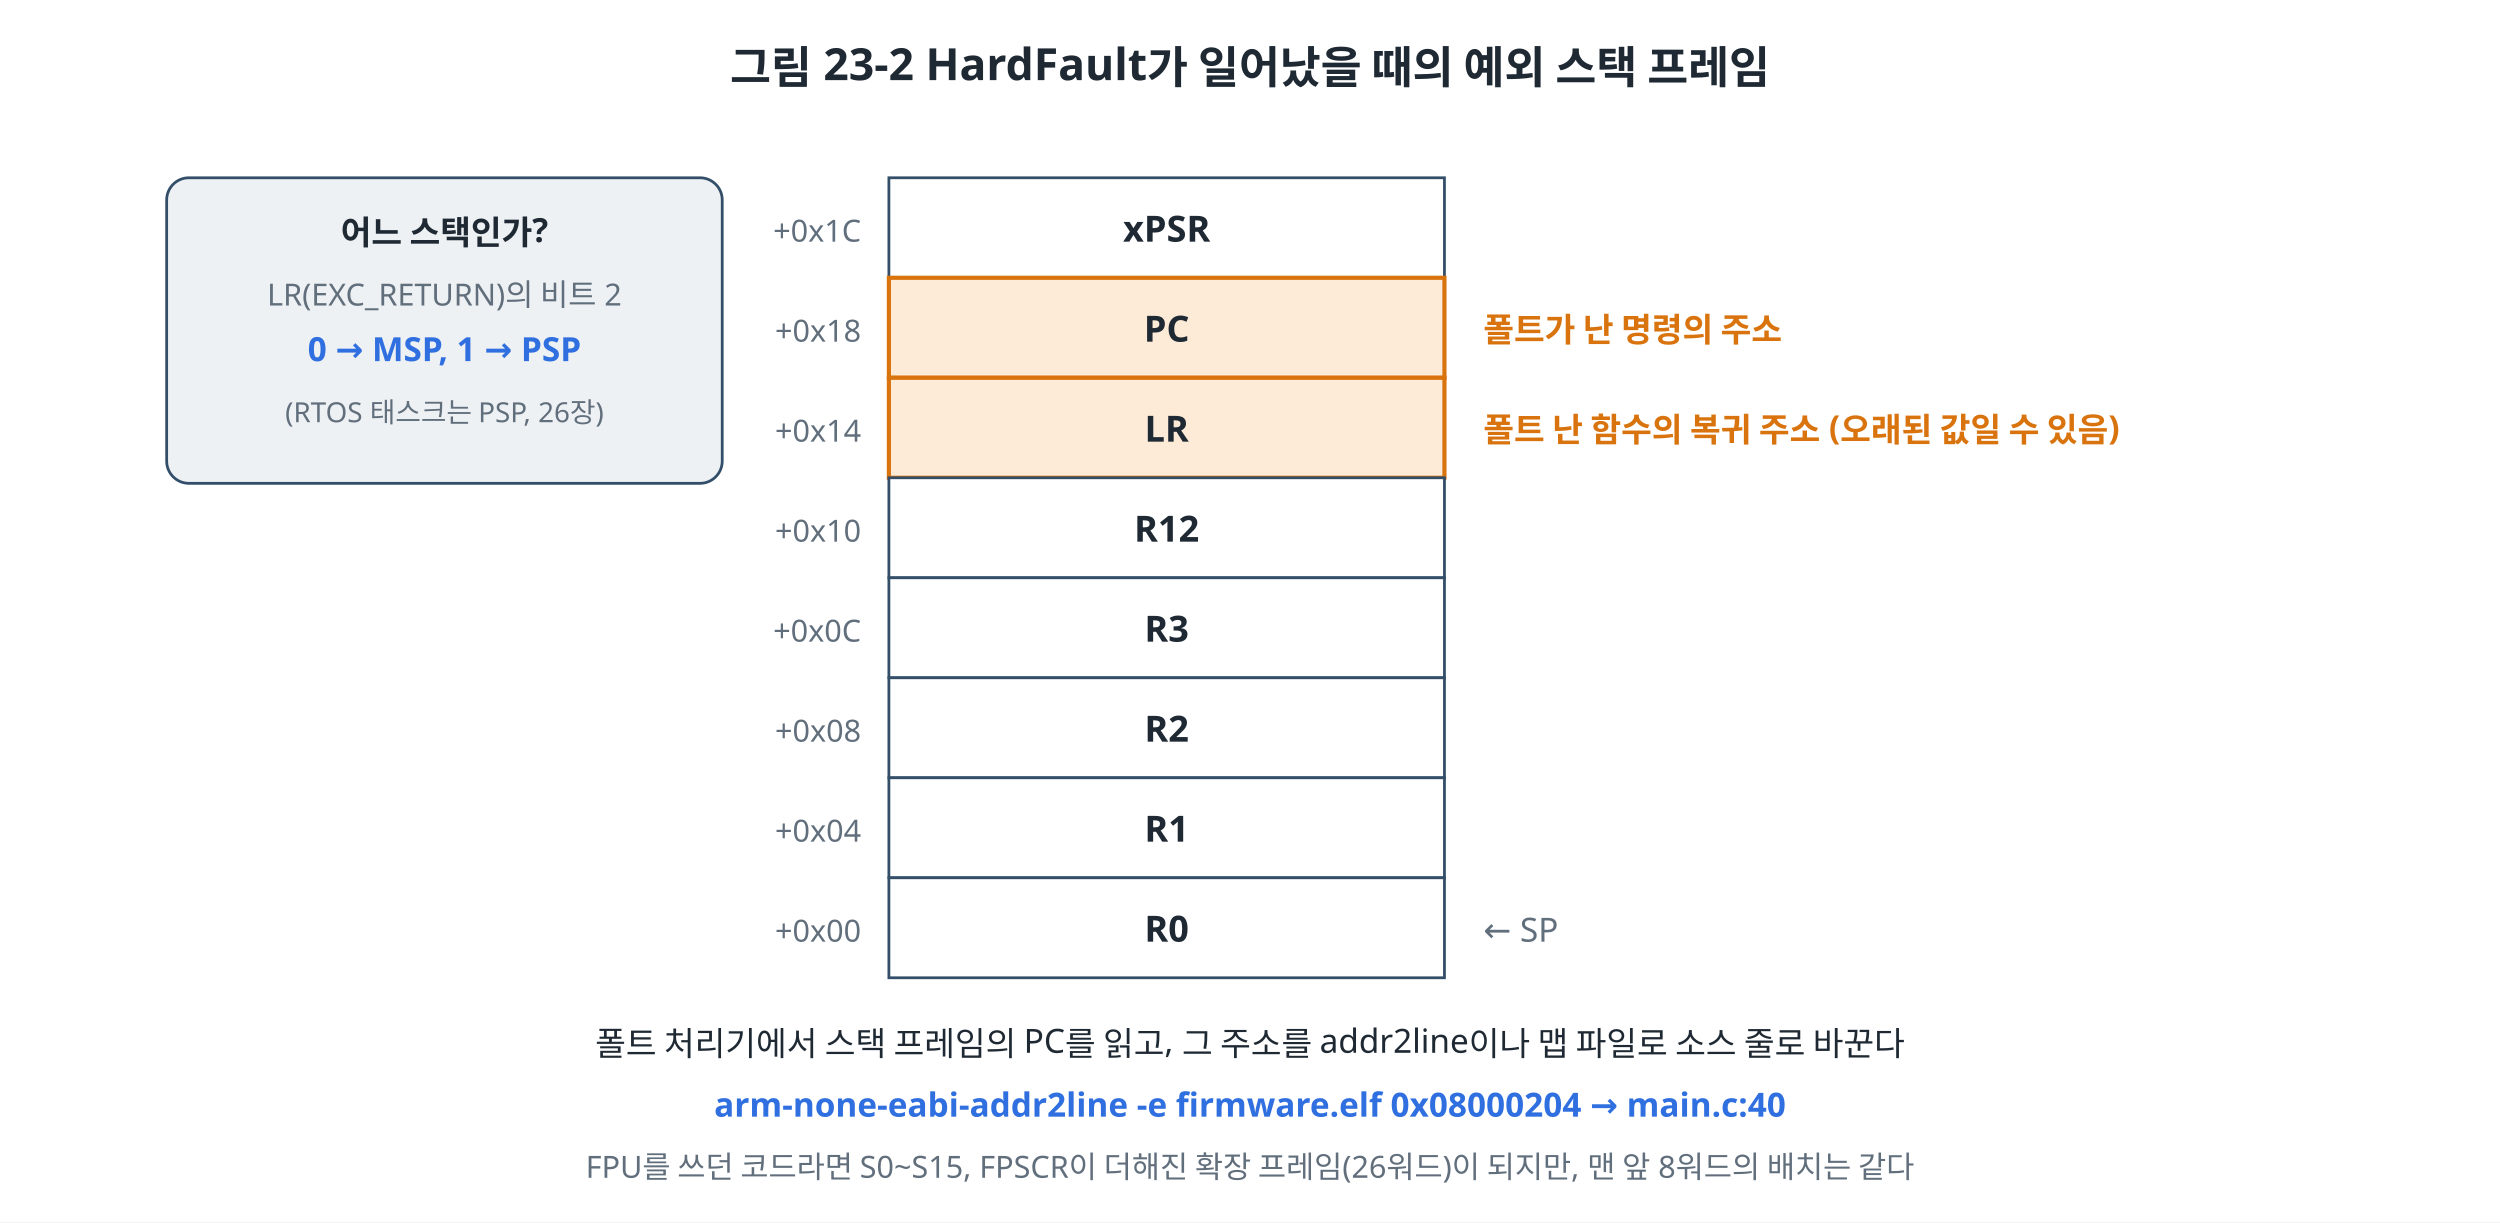
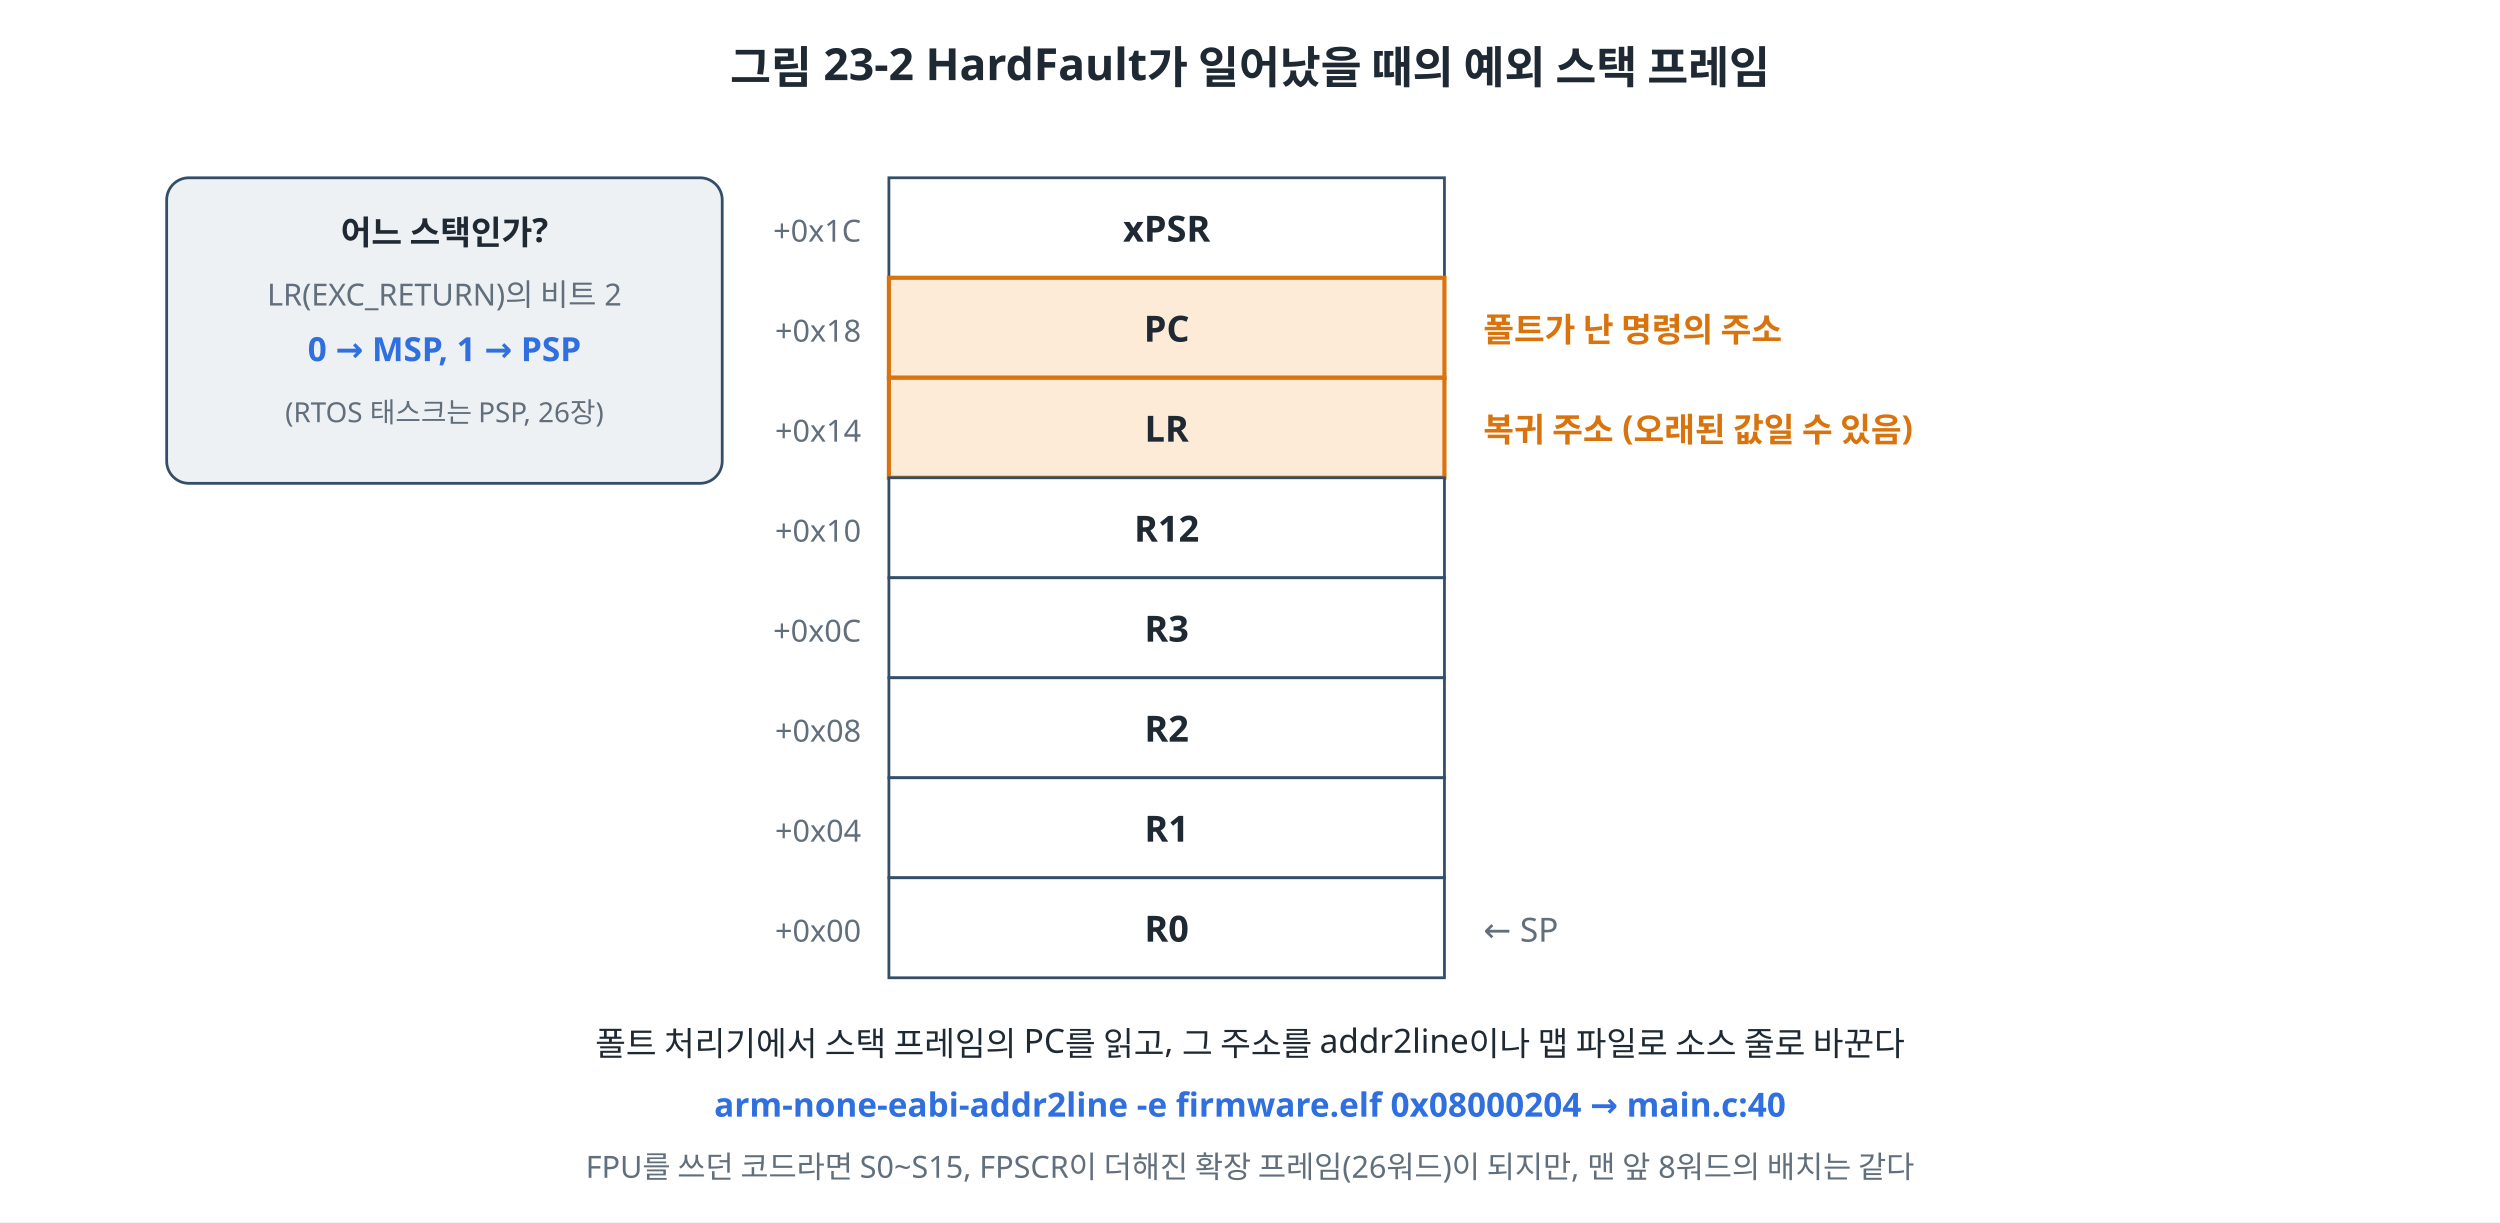
<svg xmlns="http://www.w3.org/2000/svg" width="900" height="440" viewBox="0 0 900 440" font-family="'Noto Sans KR','Apple SD Gothic Neo','Malgun Gothic',sans-serif">
  <defs>
    <marker id="arrow" viewBox="0 0 10 10" refX="9" refY="5" markerWidth="7" markerHeight="7" orient="auto-start-reverse">
      <path d="M0,0 L10,5 L0,10 z" fill="#334e68" />
    </marker>
  </defs>
  <rect width="100%" height="100%" fill="#ffffff" />
  <text x="450.0" y="30.0" font-size="16" text-anchor="middle" fill="#1f2933" font-weight="bold">그림 23-2  HardFault가 일어났을 때의 예외 스택 프레임</text>
  <rect x="320.0" y="64.0" width="200.0" height="36.0" rx="0" fill="#ffffff" stroke="#334e68" stroke-width="1" />
  <text x="420.0" y="87.0" font-size="13" text-anchor="middle" fill="#1f2933" font-weight="bold">xPSR</text>
  <text x="310.0" y="87.0" font-size="11" text-anchor="end" fill="#616e7c" font-weight="normal">+0x1C</text>
  <rect x="320.0" y="100.0" width="200.0" height="36.0" rx="0" fill="#fdebd7" stroke="#d9730d" stroke-width="1.5" />
  <text x="420.0" y="123.0" font-size="13" text-anchor="middle" fill="#1f2933" font-weight="bold">PC</text>
  <text x="310.0" y="123.0" font-size="11" text-anchor="end" fill="#616e7c" font-weight="normal">+0x18</text>
  <text x="534.0" y="123.0" font-size="12" text-anchor="start" fill="#d9730d" font-weight="bold">폴트가 난 명령의 주소</text>
  <rect x="320.0" y="136.0" width="200.0" height="36.0" rx="0" fill="#fdebd7" stroke="#d9730d" stroke-width="1.5" />
  <text x="420.0" y="159.0" font-size="13" text-anchor="middle" fill="#1f2933" font-weight="bold">LR</text>
  <text x="310.0" y="159.0" font-size="11" text-anchor="end" fill="#616e7c" font-weight="normal">+0x14</text>
-   <text x="534.0" y="159.0" font-size="12" text-anchor="start" fill="#d9730d" font-weight="bold">폴트 난 함수의 복귀 주소 (오래된 값일 수 있음)</text>
+   <text x="534.0" y="159.0" font-size="12" text-anchor="start" fill="#d9730d" font-weight="bold">복귀 주소 (오래된 값일 수 있음)</text>
  <rect x="320.0" y="172.0" width="200.0" height="36.0" rx="0" fill="#ffffff" stroke="#334e68" stroke-width="1" />
  <text x="420.0" y="195.0" font-size="13" text-anchor="middle" fill="#1f2933" font-weight="bold">R12</text>
  <text x="310.0" y="195.0" font-size="11" text-anchor="end" fill="#616e7c" font-weight="normal">+0x10</text>
  <rect x="320.0" y="208.0" width="200.0" height="36.0" rx="0" fill="#ffffff" stroke="#334e68" stroke-width="1" />
  <text x="420.0" y="231.0" font-size="13" text-anchor="middle" fill="#1f2933" font-weight="bold">R3</text>
  <text x="310.0" y="231.0" font-size="11" text-anchor="end" fill="#616e7c" font-weight="normal">+0x0C</text>
  <rect x="320.0" y="244.0" width="200.0" height="36.0" rx="0" fill="#ffffff" stroke="#334e68" stroke-width="1" />
  <text x="420.0" y="267.0" font-size="13" text-anchor="middle" fill="#1f2933" font-weight="bold">R2</text>
  <text x="310.0" y="267.0" font-size="11" text-anchor="end" fill="#616e7c" font-weight="normal">+0x08</text>
  <rect x="320.0" y="280.0" width="200.0" height="36.0" rx="0" fill="#ffffff" stroke="#334e68" stroke-width="1" />
  <text x="420.0" y="303.0" font-size="13" text-anchor="middle" fill="#1f2933" font-weight="bold">R1</text>
  <text x="310.0" y="303.0" font-size="11" text-anchor="end" fill="#616e7c" font-weight="normal">+0x04</text>
  <rect x="320.0" y="316.0" width="200.0" height="36.0" rx="0" fill="#ffffff" stroke="#334e68" stroke-width="1" />
  <text x="420.0" y="339.0" font-size="13" text-anchor="middle" fill="#1f2933" font-weight="bold">R0</text>
  <text x="310.0" y="339.0" font-size="11" text-anchor="end" fill="#616e7c" font-weight="normal">+0x00</text>
  <text x="534.0" y="339.0" font-size="12" text-anchor="start" fill="#616e7c" font-weight="normal">← SP</text>
  <rect x="60.0" y="64.0" width="200.0" height="110.0" rx="8" fill="#eef1f4" stroke="#334e68" stroke-width="1" />
  <text x="160.0" y="88.0" font-size="12" text-anchor="middle" fill="#1f2933" font-weight="bold">어느 스택인가?</text>
  <text x="160.0" y="110.0" font-size="11" text-anchor="middle" fill="#616e7c" font-weight="normal">LR(EXC_RETURN)의 비트 2</text>
  <text x="160.0" y="130.0" font-size="12" text-anchor="middle" fill="#2f6fdf" font-weight="bold">0 → MSP,  1 → PSP</text>
  <text x="160.0" y="152.0" font-size="10" text-anchor="middle" fill="#616e7c" font-weight="normal">(RTOS 태스크는 PSP, 26장)</text>
  <text x="450.0" y="380.0" font-size="12" text-anchor="middle" fill="#1f2933" font-weight="normal">폴트 처리기에서 스택 프레임의 PC를 읽고, 그 주소를 addr2line이나 맵 파일로 소스 줄로 바꾼다</text>
  <text x="450.0" y="402.0" font-size="12" text-anchor="middle" fill="#2f6fdf" font-weight="bold">arm-none-eabi-addr2line -e firmware.elf 0x08000204  →  main.c:40</text>
  <text x="450.0" y="424.0" font-size="11" text-anchor="middle" fill="#616e7c" font-weight="normal">FPU를 쓰던 코드라면 S0~S15, FPSCR이 더해진 확장 프레임(26워드)이 되지만, 맨 앞 8워드의 배치는 같다</text>
</svg>
